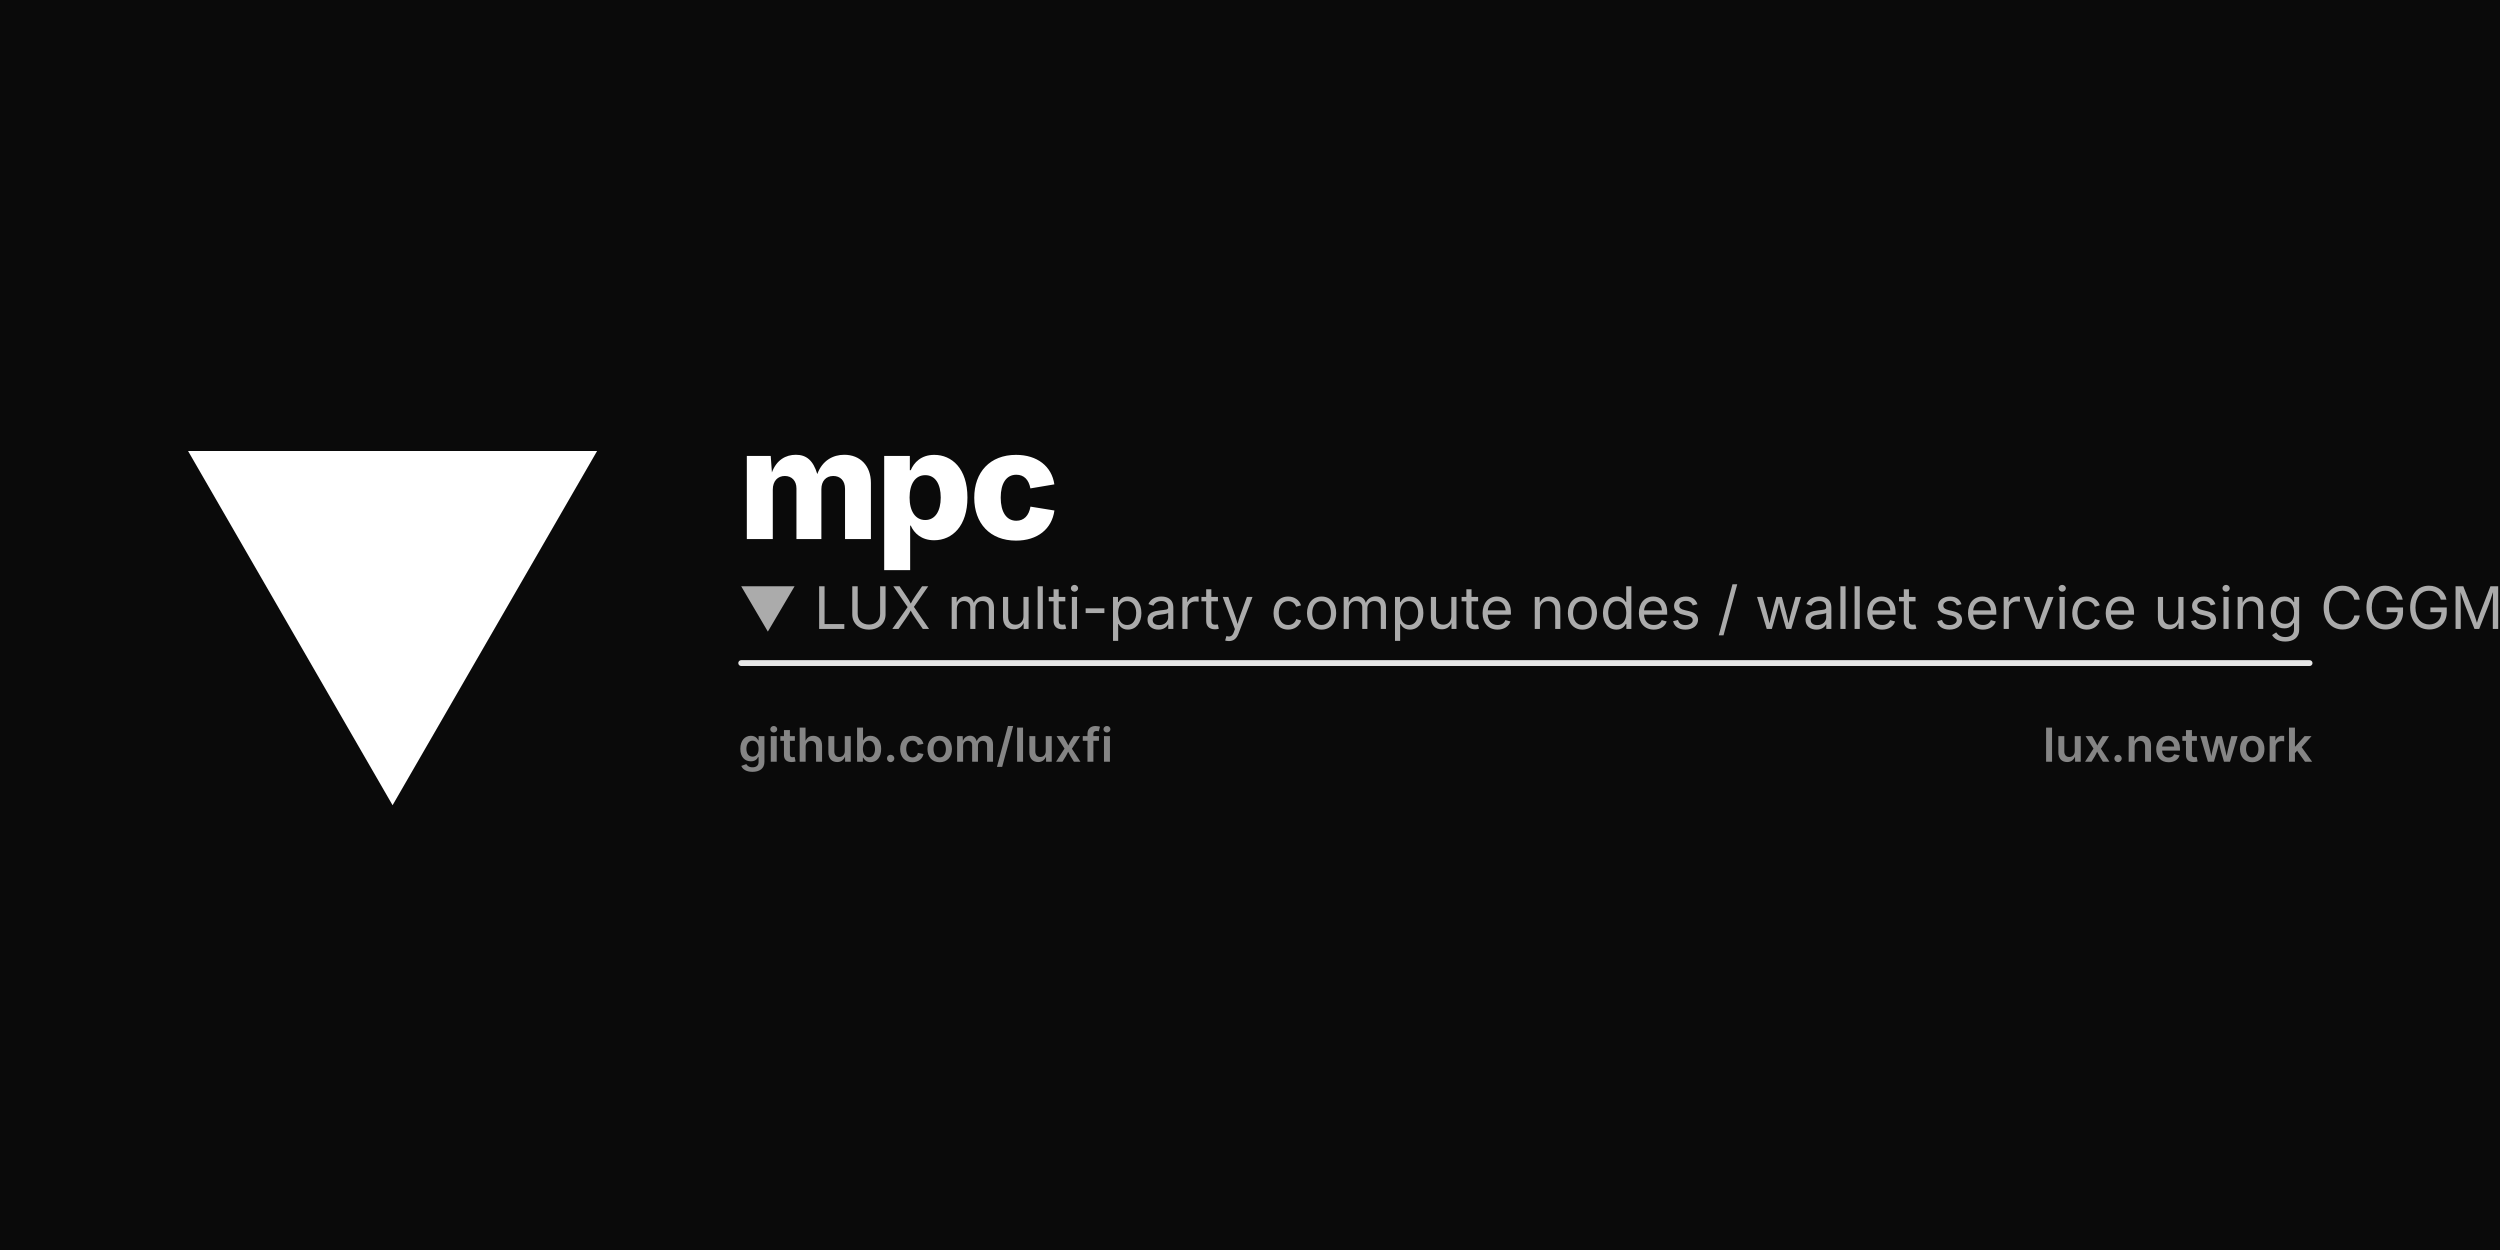
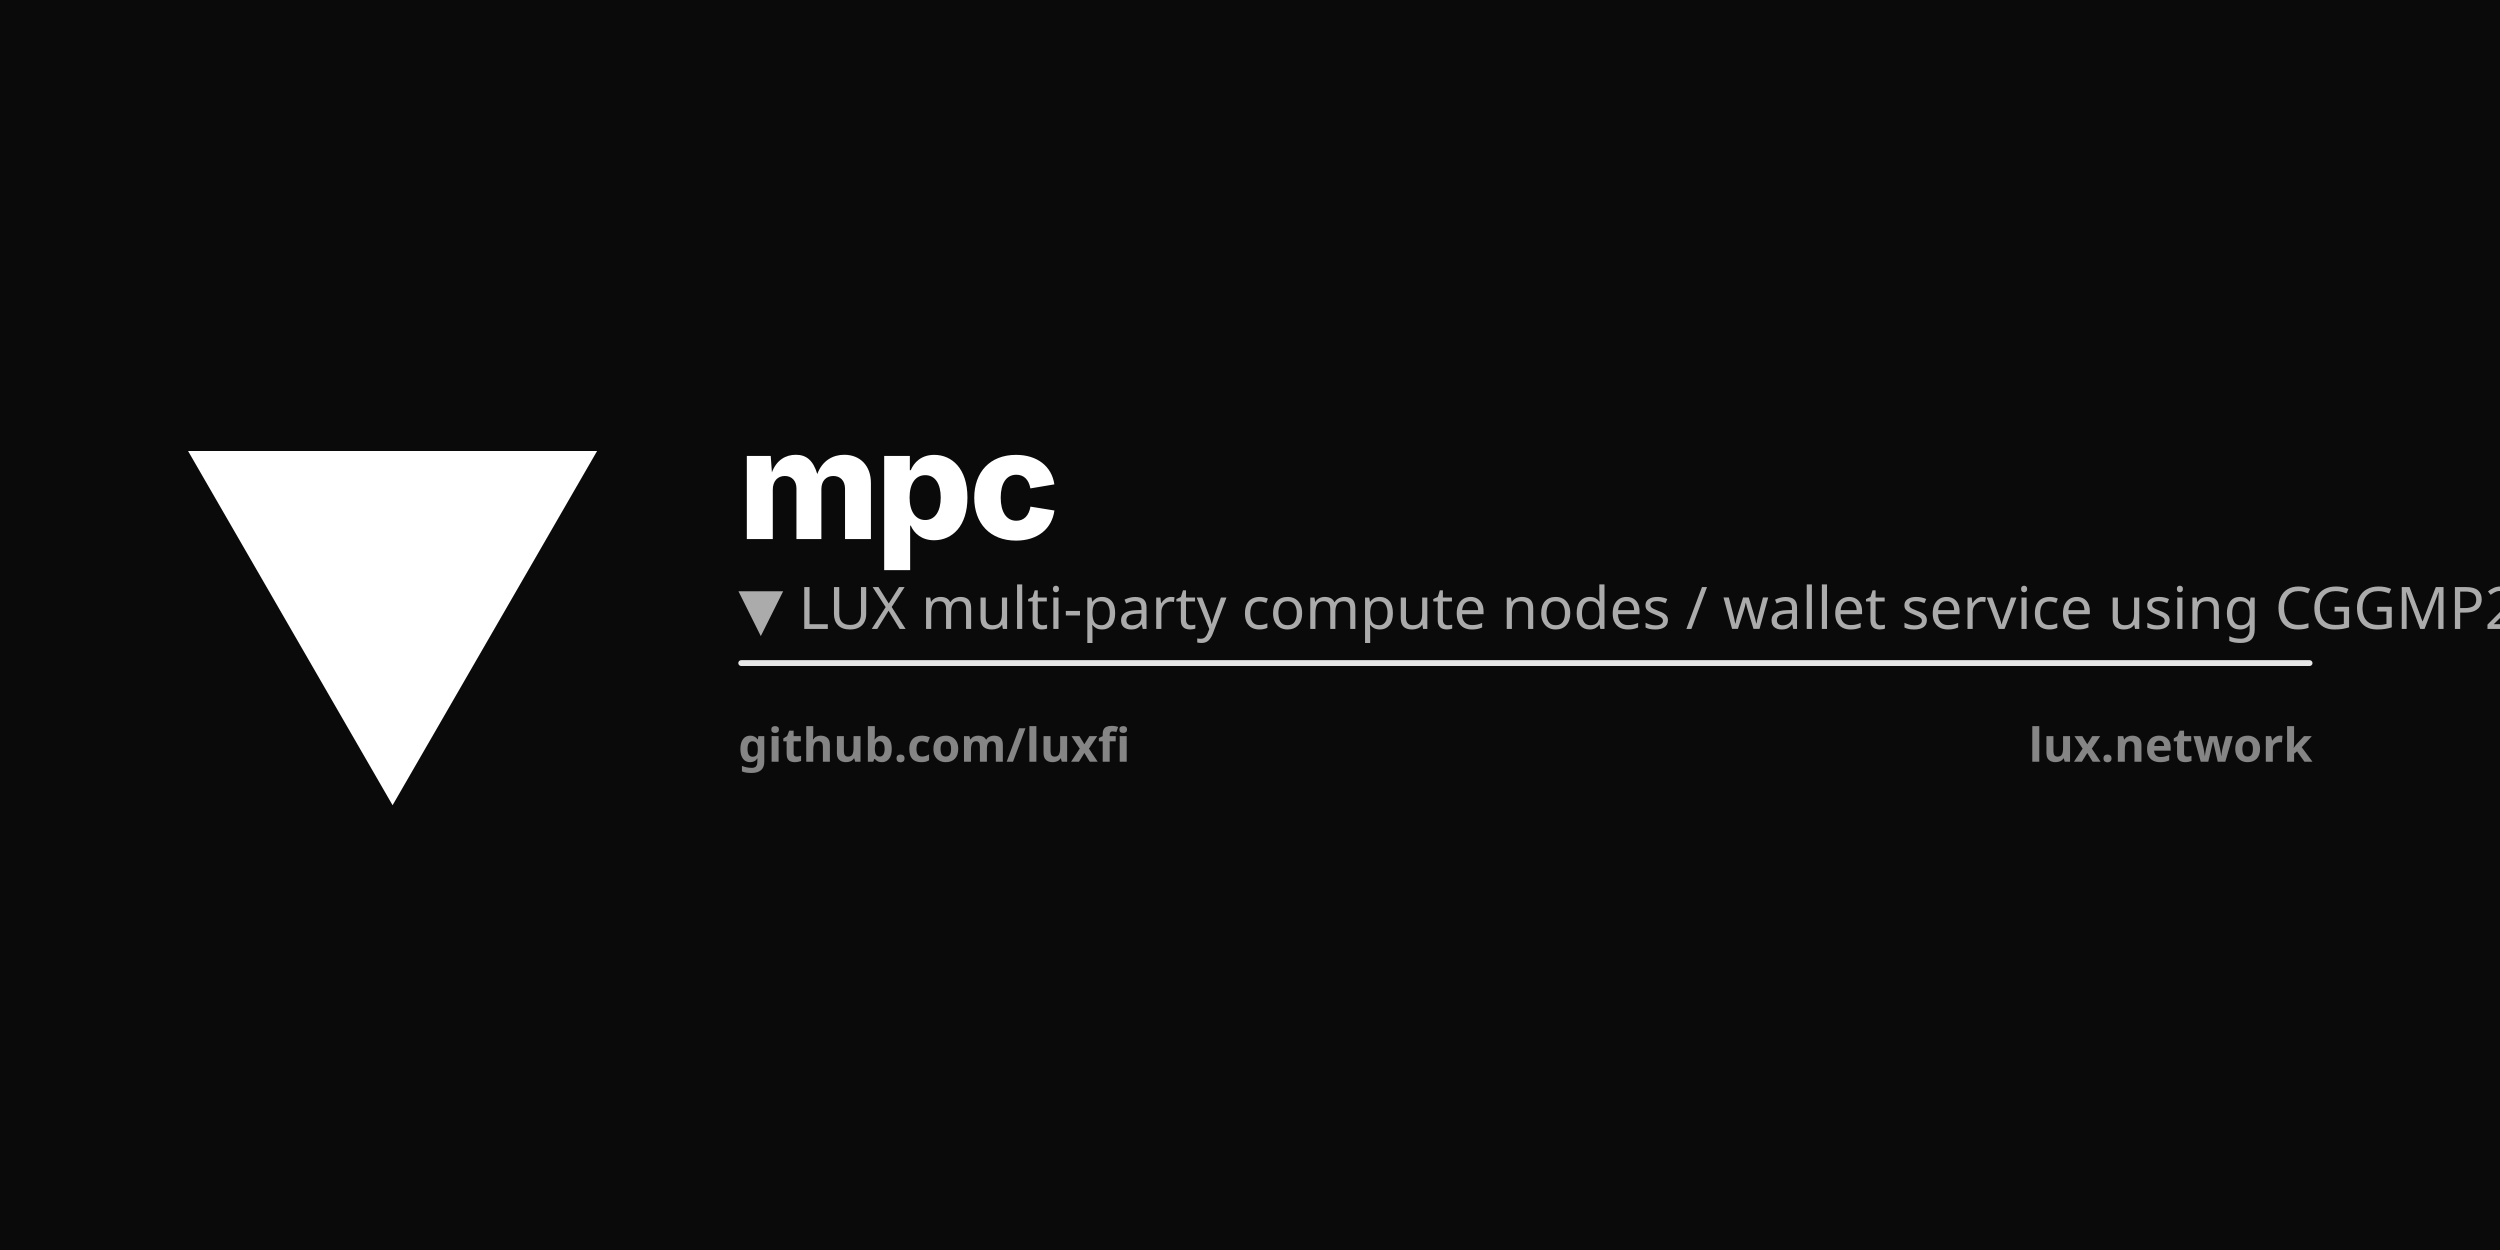
<svg xmlns="http://www.w3.org/2000/svg" width="1280" height="640" viewBox="0 0 1280 640" role="img" aria-label="mpc">
  <rect width="1280" height="640" fill="#0A0A0A" />
  <svg x="96" y="215" width="210" height="210" viewBox="17 26 66 66">
    <path d="M50 88 L17.09 31 L82.91 31 Z" fill="#fff" />
  </svg>
-   <text x="378" y="276" font-family="Inter,system-ui,-apple-system,sans-serif" font-size="78" font-weight="800" letter-spacing="-2" fill="#ffffff">mpc</text>
-   <text x="378" y="322" font-family="Inter,system-ui,sans-serif" font-size="30" fill="#ffffff" opacity=".66">▼ LUX multi-party compute nodes / wallet service using CGGMP21, FROST…</text>
+   <text x="378" y="276" font-family="Zen,system-ui,-apple-system,sans-serif" font-size="78" font-weight="800" letter-spacing="-2" fill="#ffffff">mpc</text>
+   <text x="378" y="322" font-family="Zen,system-ui,sans-serif" font-size="30" fill="#ffffff" opacity=".66">▼ LUX multi-party compute nodes / wallet service using CGGMP21, FROST…</text>
  <rect x="378" y="338" width="806" height="3" rx="1.5" fill="#ffffff" opacity=".9" />
-   <text x="378" y="390" font-family="Inter,system-ui,sans-serif" font-size="24" font-weight="600" fill="#ffffff" opacity=".5">github.com/luxfi</text>
-   <text x="1184" y="390" text-anchor="end" font-family="Inter,system-ui,sans-serif" font-size="24" font-weight="600" fill="#ffffff" opacity=".5">lux.network</text>
+   <text x="378" y="390" font-family="Zen,system-ui,sans-serif" font-size="24" font-weight="600" fill="#ffffff" opacity=".5">github.com/luxfi</text>
+   <text x="1184" y="390" text-anchor="end" font-family="Zen,system-ui,sans-serif" font-size="24" font-weight="600" fill="#ffffff" opacity=".5">lux.network</text>
</svg>
